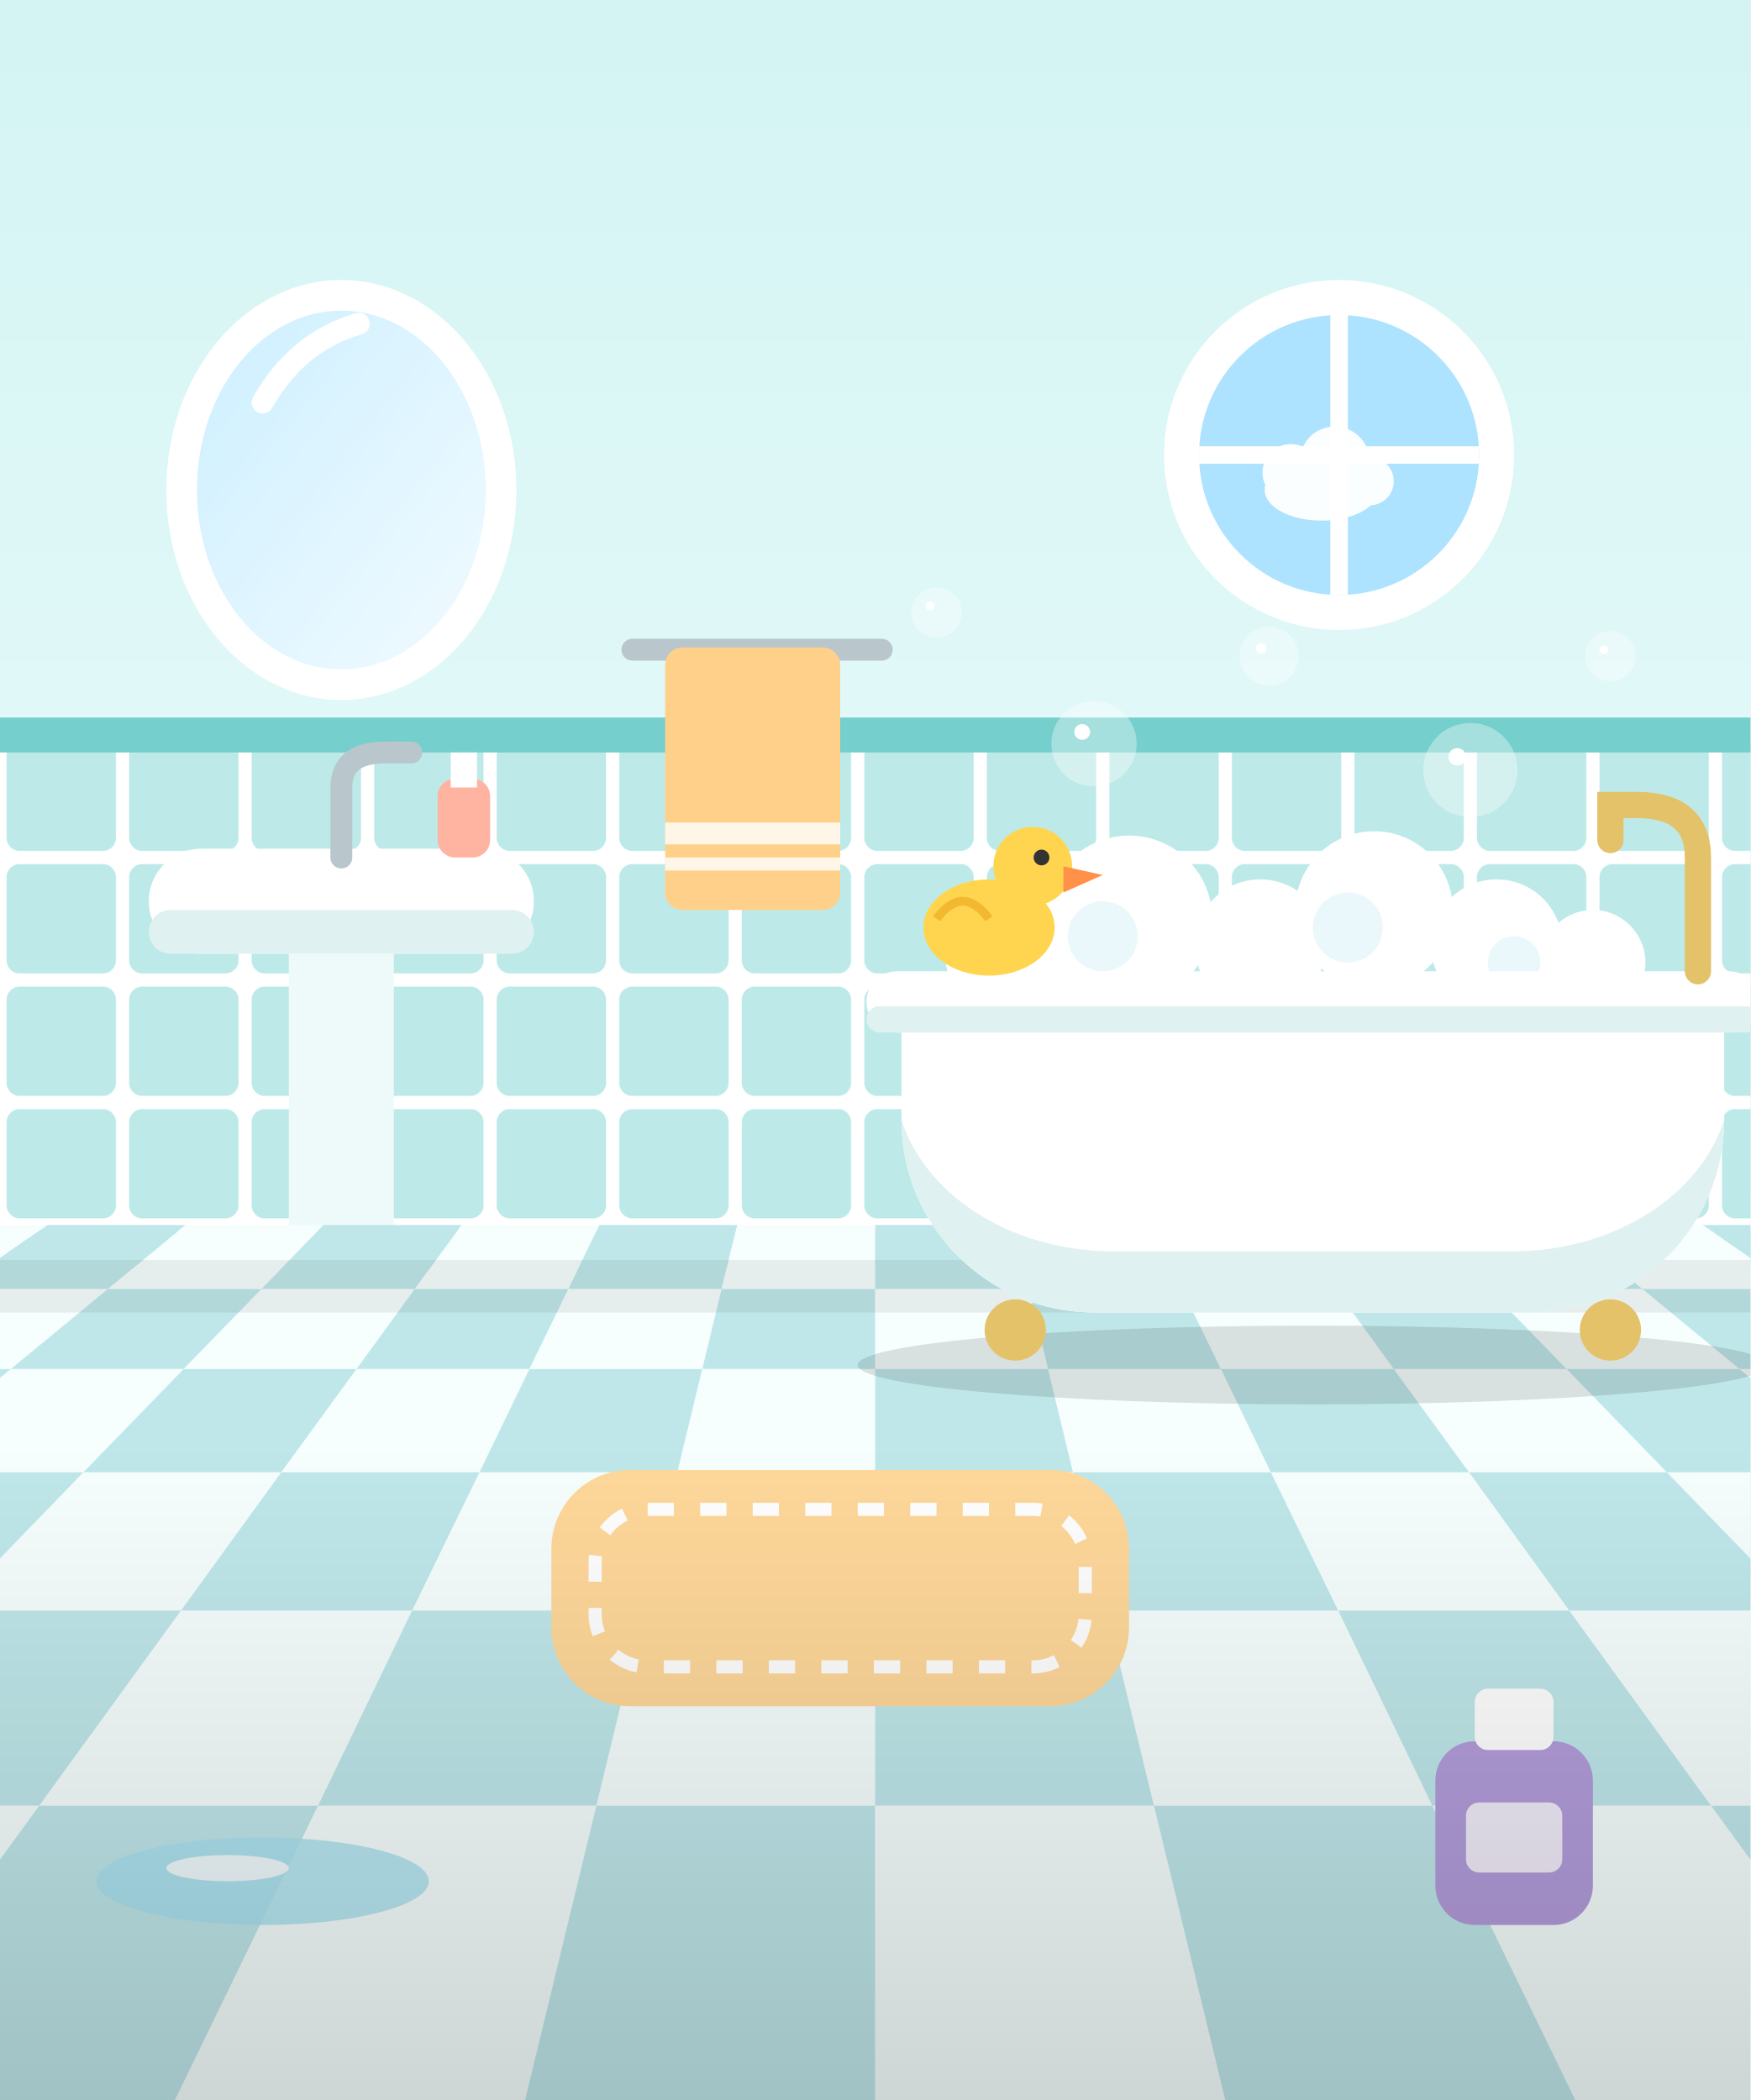
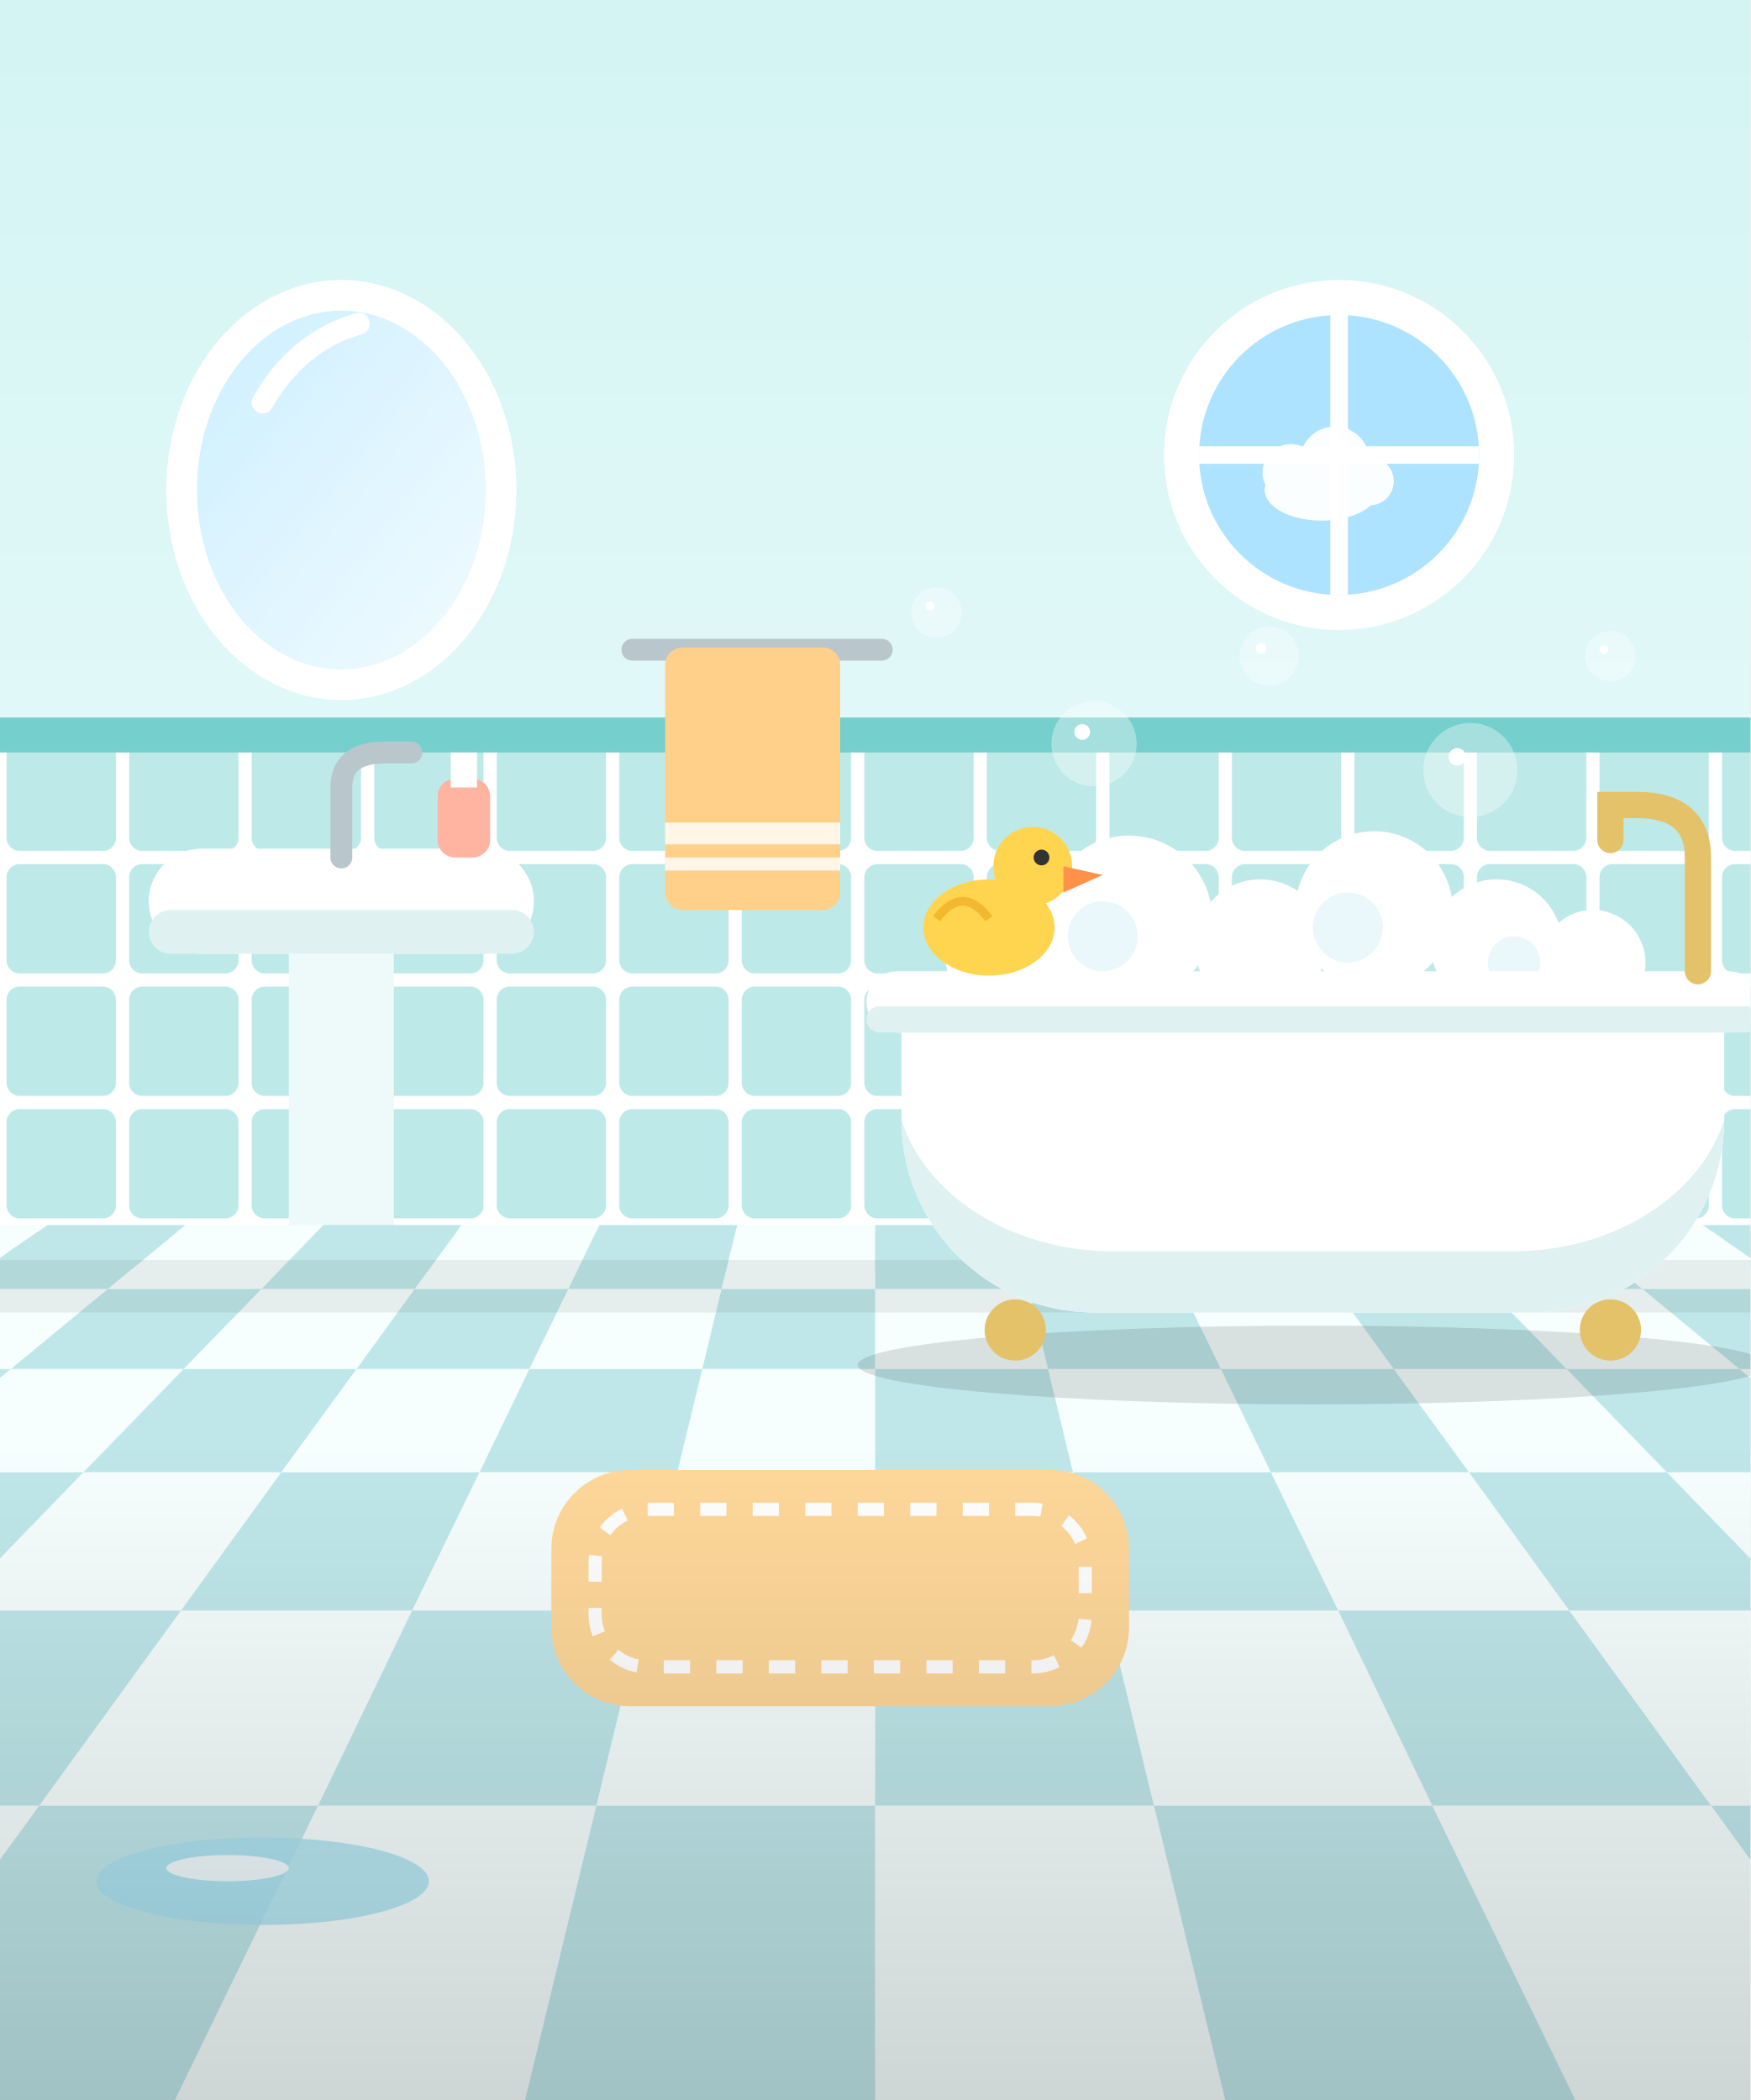
<svg xmlns="http://www.w3.org/2000/svg" viewBox="0 0 400 480" width="400" height="480" preserveAspectRatio="xMidYMax slice">
  <defs>
    <linearGradient id="vg" x1="0" y1="0" x2="0" y2="1">
      <stop offset="0" stop-color="#000" stop-opacity="0" />
      <stop offset="1" stop-color="#000" stop-opacity="0.16" />
    </linearGradient>
    <linearGradient id="w" x1="0" y1="0" x2="0" y2="1">
      <stop offset="0" stop-color="#d3f4f3" />
      <stop offset="1" stop-color="#ebfcfb" />
    </linearGradient>
    <linearGradient id="mr" x1="0" y1="0" x2="1" y2="1">
      <stop offset="0" stop-color="#cdefff" />
      <stop offset="1" stop-color="#f1fbff" />
    </linearGradient>
    <pattern id="tl" width="28" height="28" patternUnits="userSpaceOnUse">
      <rect width="28" height="28" fill="#fff" />
      <rect x="1.5" y="1.5" width="25" height="25" rx="3" fill="#bdeae8" />
    </pattern>
  </defs>
  <rect width="400" height="290" fill="url(#w)" />
  <rect y="170" width="400" height="120" fill="url(#tl)" />
  <rect y="164" width="400" height="8" fill="#75cfcc" />
  <ellipse cx="78" cy="112" rx="40" ry="48" fill="#fff" />
  <ellipse cx="78" cy="112" rx="33" ry="41" fill="url(#mr)" />
  <path d="M60 92 q8 -14 22 -18" stroke="#fff" stroke-width="5" fill="none" stroke-linecap="round" />
  <ellipse cx="78" cy="300" rx="40" ry="6" fill="#000" opacity=".1" />
  <rect x="66" y="212" width="24" height="86" rx="6" fill="#eef9f9" />
  <rect x="34" y="194" width="88" height="24" rx="12" fill="#fff" />
  <rect x="34" y="208" width="88" height="10" rx="5" fill="#dff1f1" />
  <path d="M78 196 v-16 q0 -8 10 -8 h6" stroke="#b9c7cc" stroke-width="5" fill="none" stroke-linecap="round" />
  <rect x="100" y="178" width="12" height="18" rx="4" fill="#ffb3a1" />
  <rect x="103" y="172" width="6" height="8" fill="#fff" />
  <rect x="142" y="146" width="62" height="5" rx="2.5" fill="#b9c7cc" />
  <rect x="152" y="148" width="40" height="60" rx="4" fill="#ffd08a" />
  <rect x="152" y="188" width="40" height="5" fill="#fff" opacity=".8" />
  <rect x="152" y="196" width="40" height="3" fill="#fff" opacity=".8" />
  <circle cx="306" cy="104" r="40" fill="#fff" />
  <circle cx="306" cy="104" r="32" fill="#aee3ff" />
  <g transform="translate(302 112) scale(0.5)" fill="#fff" opacity="0.95">
    <ellipse cx="0" cy="0" rx="26" ry="14" />
    <circle cx="-14" cy="-8" r="13" />
    <circle cx="6" cy="-13" r="16" />
    <circle cx="22" cy="-4" r="11" />
  </g>
  <path d="M306 72 v64 M274 104 h64" stroke="#fff" stroke-width="4" />
  <rect y="290" width="400" height="190" fill="#e9fbfb" />
  <g opacity="1">
    <polygon points="-120,480 -40,480 9,412.7 -54.7,412.7" fill="#f6fefe" />
    <polygon points="-40,480 40,480 72.7,412.7 9,412.7" fill="#bfe7ea" />
    <polygon points="40,480 120,480 136.3,412.7 72.7,412.7" fill="#f6fefe" />
    <polygon points="120,480 200,480 200,412.7 136.3,412.7" fill="#bfe7ea" />
    <polygon points="200,480 280,480 263.7,412.7 200,412.7" fill="#f6fefe" />
    <polygon points="280,480 360,480 327.3,412.7 263.7,412.7" fill="#bfe7ea" />
    <polygon points="360,480 440,480 391,412.7 327.3,412.7" fill="#f6fefe" />
    <polygon points="440,480 520,480 454.7,412.7 391,412.7" fill="#bfe7ea" />
    <polygon points="-54.7,412.7 9,412.7 41.4,368.1 -11.5,368.1" fill="#bfe7ea" />
    <polygon points="9,412.7 72.7,412.7 94.2,368.1 41.4,368.1" fill="#f6fefe" />
    <polygon points="72.7,412.7 136.3,412.7 147.1,368.1 94.2,368.1" fill="#bfe7ea" />
    <polygon points="136.3,412.7 200,412.7 200,368.1 147.1,368.1" fill="#f6fefe" />
    <polygon points="200,412.7 263.7,412.7 252.9,368.1 200,368.1" fill="#bfe7ea" />
    <polygon points="263.7,412.7 327.3,412.7 305.8,368.1 252.9,368.1" fill="#f6fefe" />
    <polygon points="327.3,412.7 391,412.7 358.6,368.1 305.8,368.1" fill="#bfe7ea" />
    <polygon points="391,412.7 454.7,412.7 411.5,368.1 358.6,368.1" fill="#f6fefe" />
    <polygon points="-64.4,368.1 -11.5,368.1 19.1,336.5 -26.1,336.5" fill="#bfe7ea" />
    <polygon points="-11.5,368.1 41.4,368.1 64.3,336.5 19.1,336.5" fill="#f6fefe" />
    <polygon points="41.4,368.1 94.2,368.1 109.6,336.5 64.3,336.5" fill="#bfe7ea" />
    <polygon points="94.2,368.1 147.1,368.1 154.8,336.5 109.6,336.5" fill="#f6fefe" />
    <polygon points="147.1,368.1 200,368.1 200,336.5 154.8,336.5" fill="#bfe7ea" />
    <polygon points="200,368.1 252.9,368.1 245.2,336.5 200,336.5" fill="#f6fefe" />
    <polygon points="252.9,368.1 305.8,368.1 290.4,336.5 245.2,336.5" fill="#bfe7ea" />
    <polygon points="305.8,368.1 358.6,368.1 335.7,336.5 290.4,336.5" fill="#f6fefe" />
    <polygon points="358.6,368.1 411.5,368.1 380.9,336.5 335.7,336.5" fill="#bfe7ea" />
    <polygon points="411.5,368.1 464.4,368.1 426.1,336.5 380.9,336.5" fill="#f6fefe" />
    <polygon points="-71.3,336.5 -26.1,336.5 2.5,312.9 -37,312.9" fill="#bfe7ea" />
    <polygon points="-26.1,336.5 19.1,336.5 42,312.9 2.5,312.9" fill="#f6fefe" />
    <polygon points="19.1,336.5 64.3,336.5 81.5,312.9 42,312.9" fill="#bfe7ea" />
    <polygon points="64.3,336.5 109.6,336.5 121,312.9 81.5,312.9" fill="#f6fefe" />
    <polygon points="109.6,336.5 154.8,336.5 160.5,312.9 121,312.9" fill="#bfe7ea" />
    <polygon points="154.8,336.5 200,336.5 200,312.9 160.5,312.9" fill="#f6fefe" />
    <polygon points="200,336.5 245.2,336.5 239.5,312.9 200,312.9" fill="#bfe7ea" />
    <polygon points="245.2,336.5 290.4,336.5 279,312.9 239.5,312.9" fill="#f6fefe" />
    <polygon points="290.4,336.5 335.7,336.5 318.5,312.9 279,312.9" fill="#bfe7ea" />
    <polygon points="335.7,336.5 380.9,336.5 358,312.9 318.5,312.9" fill="#f6fefe" />
    <polygon points="380.9,336.5 426.1,336.5 397.5,312.9 358,312.9" fill="#bfe7ea" />
    <polygon points="426.1,336.5 471.3,336.5 437,312.9 397.5,312.9" fill="#f6fefe" />
    <polygon points="-37,312.9 2.5,312.9 24.7,294.6 -10.3,294.6" fill="#f6fefe" />
    <polygon points="2.5,312.9 42,312.9 59.8,294.6 24.7,294.6" fill="#bfe7ea" />
    <polygon points="42,312.9 81.5,312.9 94.8,294.6 59.8,294.6" fill="#f6fefe" />
    <polygon points="81.5,312.9 121,312.9 129.9,294.6 94.8,294.6" fill="#bfe7ea" />
    <polygon points="121,312.9 160.5,312.9 164.9,294.6 129.9,294.6" fill="#f6fefe" />
    <polygon points="160.5,312.9 200,312.9 200,294.6 164.9,294.6" fill="#bfe7ea" />
    <polygon points="200,312.9 239.5,312.9 235.1,294.6 200,294.6" fill="#f6fefe" />
    <polygon points="239.5,312.9 279,312.9 270.1,294.6 235.1,294.6" fill="#bfe7ea" />
    <polygon points="279,312.9 318.5,312.9 305.2,294.6 270.1,294.6" fill="#f6fefe" />
    <polygon points="318.5,312.9 358,312.9 340.2,294.6 305.2,294.6" fill="#bfe7ea" />
    <polygon points="358,312.9 397.5,312.9 375.3,294.6 340.2,294.6" fill="#f6fefe" />
    <polygon points="397.5,312.9 437,312.9 410.3,294.6 375.3,294.6" fill="#bfe7ea" />
    <polygon points="-45.4,294.6 -10.3,294.6 10.9,280 -20.6,280" fill="#f6fefe" />
    <polygon points="-10.3,294.6 24.7,294.6 42.4,280 10.9,280" fill="#bfe7ea" />
    <polygon points="24.7,294.6 59.8,294.6 73.9,280 42.4,280" fill="#f6fefe" />
    <polygon points="59.8,294.6 94.8,294.6 105.5,280 73.9,280" fill="#bfe7ea" />
    <polygon points="94.8,294.6 129.9,294.6 137,280 105.5,280" fill="#f6fefe" />
    <polygon points="129.9,294.6 164.9,294.6 168.5,280 137,280" fill="#bfe7ea" />
    <polygon points="164.9,294.6 200,294.6 200,280 168.5,280" fill="#f6fefe" />
    <polygon points="200,294.6 235.1,294.6 231.5,280 200,280" fill="#bfe7ea" />
    <polygon points="235.1,294.6 270.1,294.6 263,280 231.5,280" fill="#f6fefe" />
    <polygon points="270.1,294.6 305.2,294.6 294.5,280 263,280" fill="#bfe7ea" />
    <polygon points="305.2,294.6 340.2,294.6 326.1,280 294.5,280" fill="#f6fefe" />
    <polygon points="340.2,294.6 375.3,294.6 357.6,280 326.1,280" fill="#bfe7ea" />
    <polygon points="375.3,294.6 410.3,294.6 389.1,280 357.6,280" fill="#f6fefe" />
    <polygon points="410.3,294.6 445.4,294.6 420.6,280 389.1,280" fill="#bfe7ea" />
  </g>
  <rect y="288" width="400" height="12" fill="#000" opacity=".07" />
  <ellipse cx="300" cy="312" rx="104" ry="9" fill="#000" opacity=".12" />
  <circle cx="232" cy="304" r="7" fill="#e3c26a" />
  <circle cx="368" cy="304" r="7" fill="#e3c26a" />
  <path d="M206 226 h188 v30 a44 44 0 0 1 -44 44 h-100 a44 44 0 0 1 -44 -44z" fill="#fff" />
  <path d="M206 256 a44 44 0 0 0 44 44 h100 a44 44 0 0 0 44 -44 a50 40 0 0 1 -50 30 h-88 a50 40 0 0 1 -50 -30z" fill="#dff1f1" />
  <g fill="#fff">
    <circle cx="232" cy="218" r="16" />
    <circle cx="258" cy="210" r="19" />
    <circle cx="288" cy="216" r="15" />
    <circle cx="314" cy="208" r="18" />
    <circle cx="342" cy="216" r="15" />
    <circle cx="364" cy="220" r="12" />
  </g>
  <g fill="#eaf8fb">
    <circle cx="252" cy="214" r="8" />
    <circle cx="308" cy="212" r="8" />
    <circle cx="346" cy="220" r="6" />
  </g>
  <rect x="198" y="222" width="204" height="14" rx="7" fill="#fff" />
  <rect x="198" y="230" width="204" height="6" rx="3" fill="#dff1f1" />
  <path d="M388 222 v-26 q0 -12 -14 -12 h-6 v8" stroke="#e3c26a" stroke-width="6" fill="none" stroke-linecap="round" />
  <g transform="translate(226 206)">
    <ellipse cx="0" cy="6" rx="15" ry="11" fill="#ffd54f" />
    <circle cx="10" cy="-8" r="9" fill="#ffd54f" />
    <path d="M17 -8 l9 2 l-9 4z" fill="#ff9248" />
    <circle cx="12" cy="-10" r="1.8" fill="#333" />
    <path d="M-12 4 q6 -8 12 0" stroke="#f2b930" stroke-width="2" fill="none" />
  </g>
  <circle cx="250" cy="170" r="9" fill="#fff" opacity=".35" stroke="#fff" stroke-width="1.5" />
  <circle cx="247.3" cy="167.3" r="1.8" fill="#fff" />
  <circle cx="290" cy="150" r="6" fill="#fff" opacity=".35" stroke="#fff" stroke-width="1.5" />
  <circle cx="288.2" cy="148.2" r="1.2" fill="#fff" />
  <circle cx="336" cy="176" r="10" fill="#fff" opacity=".35" stroke="#fff" stroke-width="1.5" />
  <circle cx="333.0" cy="173.0" r="2.0" fill="#fff" />
  <circle cx="368" cy="150" r="5" fill="#fff" opacity=".35" stroke="#fff" stroke-width="1.5" />
  <circle cx="366.5" cy="148.5" r="1.0" fill="#fff" />
  <circle cx="214" cy="140" r="5" fill="#fff" opacity=".35" stroke="#fff" stroke-width="1.5" />
  <circle cx="212.5" cy="138.5" r="1.0" fill="#fff" />
  <rect x="126" y="336" width="132" height="54" rx="18" fill="#ffd89a" />
  <rect x="136" y="345" width="112" height="36" rx="12" fill="none" stroke="#fff" stroke-width="3" stroke-dasharray="6 6" />
  <ellipse cx="60" cy="430" rx="38" ry="10" fill="#a9e2f0" opacity=".8" />
  <ellipse cx="52" cy="427" rx="14" ry="3" fill="#fff" opacity=".8" />
-   <g transform="translate(346 432)">
-     <rect x="-18" y="-34" width="36" height="42" rx="9" fill="#b39ddb" />
-     <rect x="-9" y="-46" width="18" height="14" rx="3" fill="#fff" />
-     <rect x="-11" y="-20" width="22" height="16" rx="3" fill="#fff" opacity=".8" />
-   </g>
  <rect y="330" width="400" height="150" fill="url(#vg)" />
</svg>
